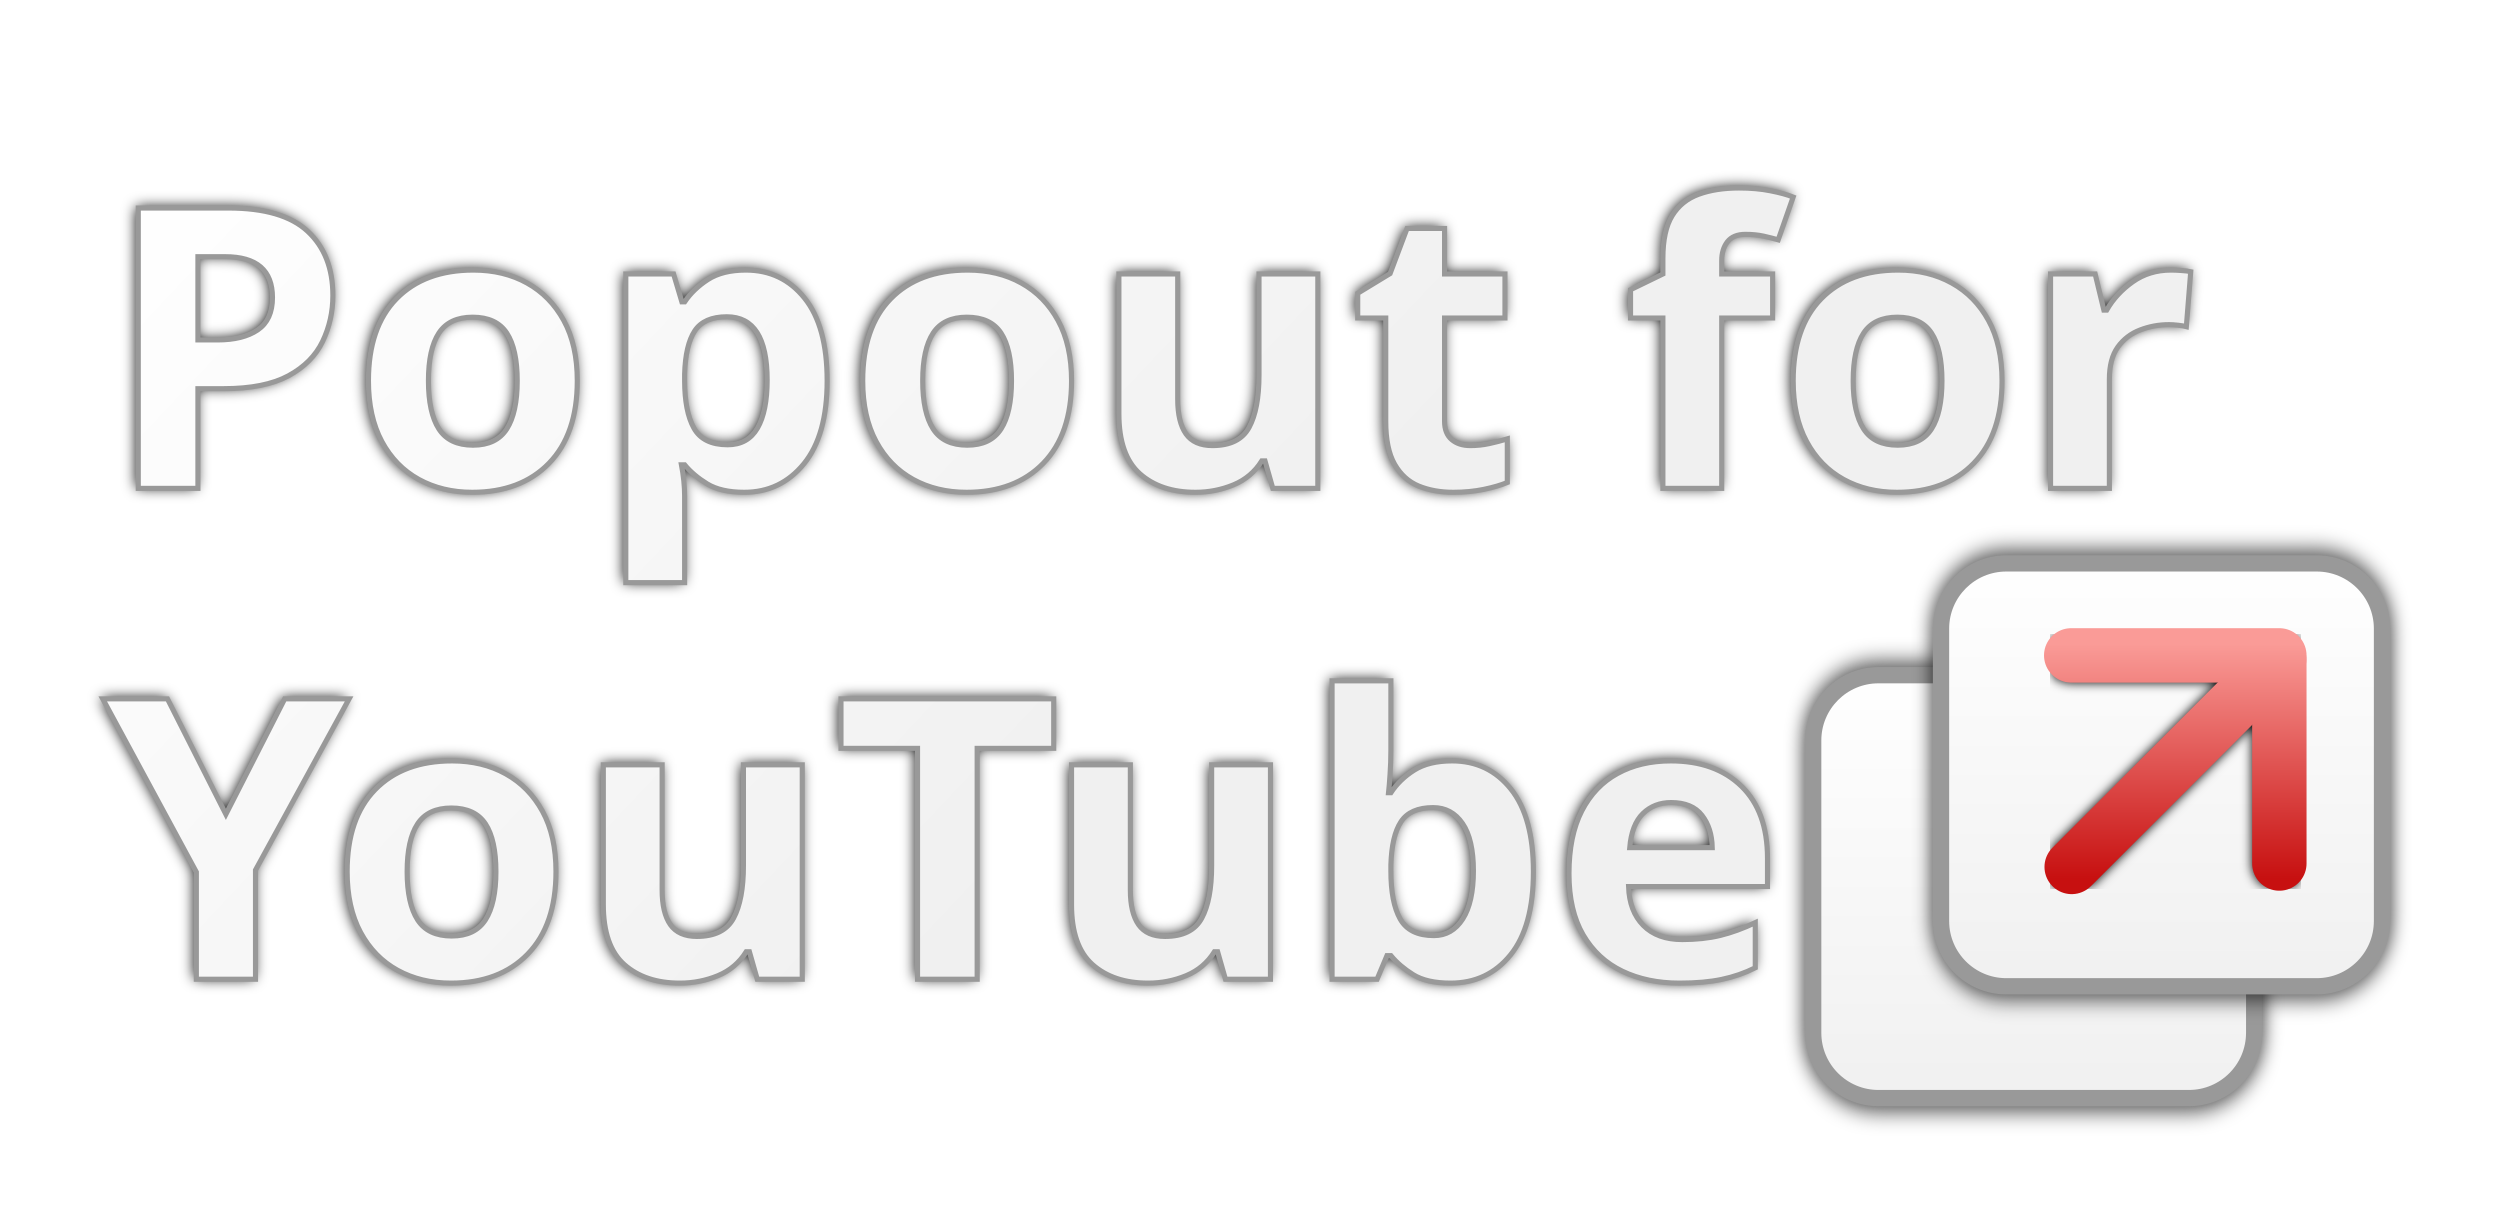
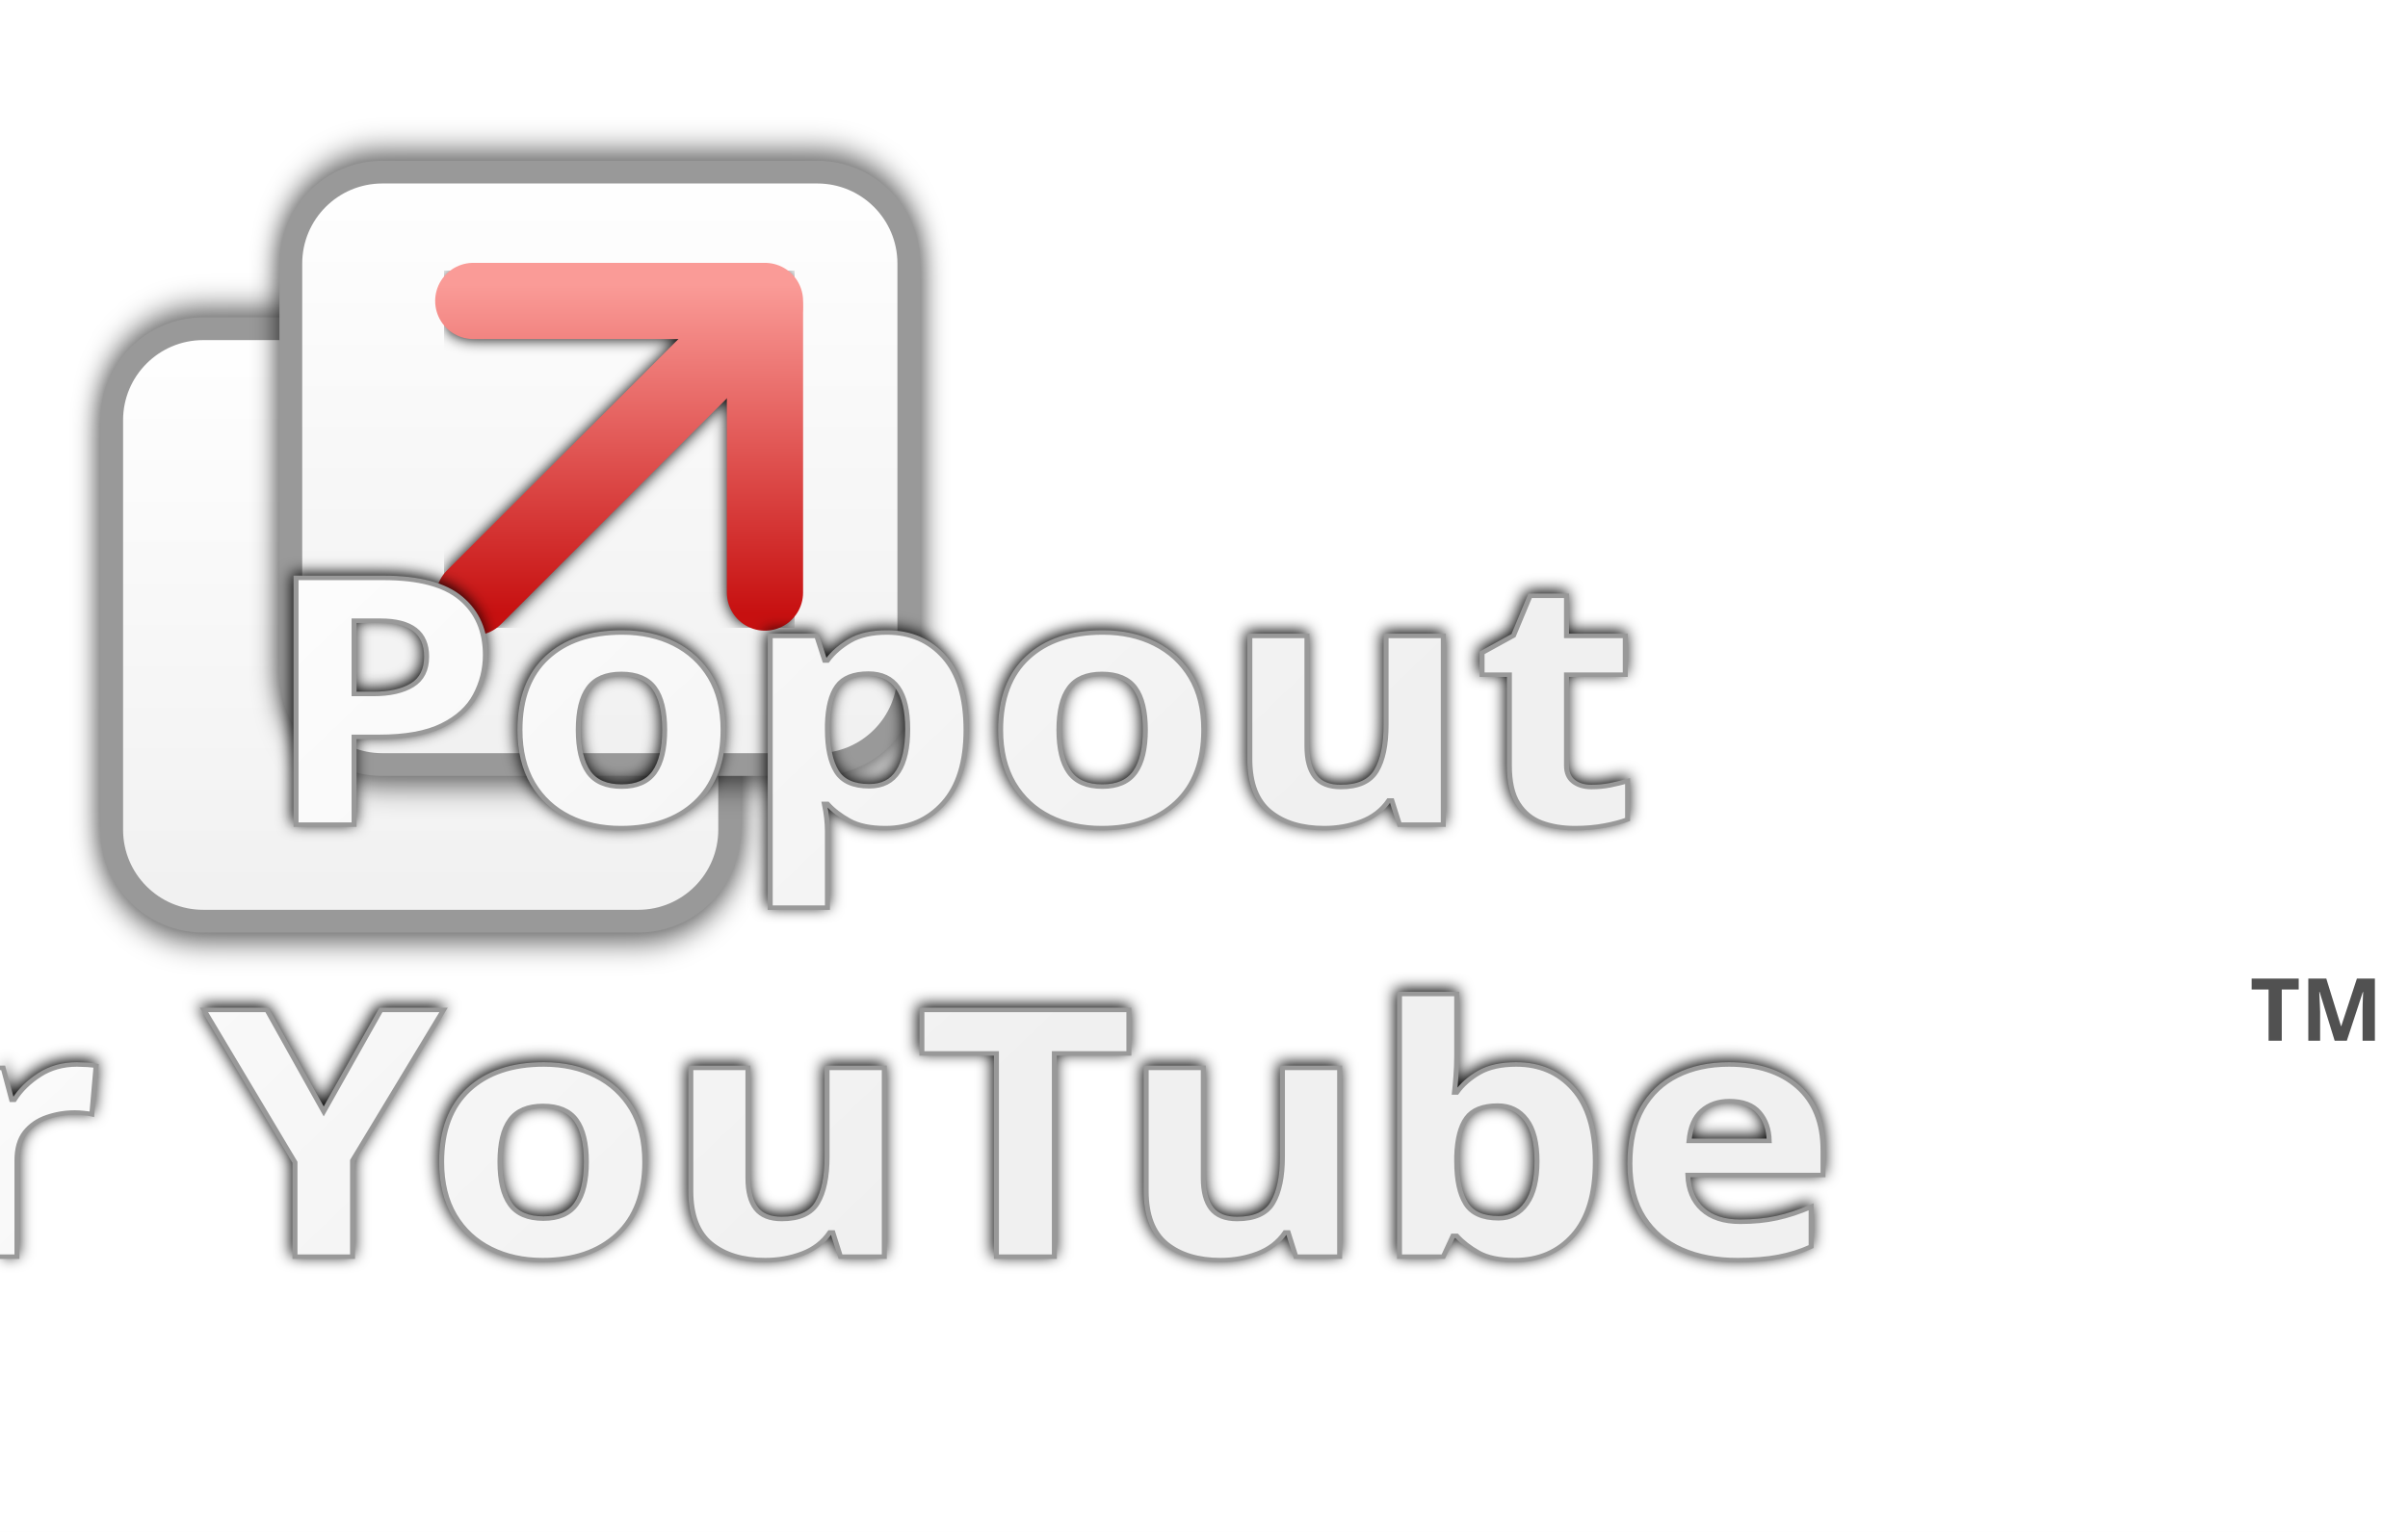
- <svg xmlns="http://www.w3.org/2000/svg" xmlns:xlink="http://www.w3.org/1999/xlink" width="570" height="275" id="svg2" version="1.1">
+ <svg xmlns="http://www.w3.org/2000/svg" xmlns:xlink="http://www.w3.org/1999/xlink" width="440" height="280" id="svg2" version="1.1">
  <defs id="defs4">
    <linearGradient y2="521.143" x2="382.483" y1="510.996" x1="382.483" gradientUnits="userSpaceOnUse" id="linearGradient4161" xlink:href="#linearGradient3962" />
    <linearGradient y2="521.143" x2="382.483" y1="510.996" x1="382.483" gradientUnits="userSpaceOnUse" id="linearGradient4159" xlink:href="#linearGradient3962" />
    <linearGradient y2="521.143" x2="382.483" y1="510.996" x1="382.483" gradientUnits="userSpaceOnUse" id="linearGradient4157" xlink:href="#linearGradient3962" />
    <linearGradient y2="1029.862" x2="146.762" y1="1005.862" x1="146.762" gradientTransform="matrix(0.6608078,0,0,0.8449669,275.0656,-333.8788)" gradientUnits="userSpaceOnUse" id="linearGradient4155" xlink:href="#linearGradient3601-7" />
    <linearGradient y2="1029.862" x2="146.762" y1="1005.862" x1="146.762" gradientTransform="matrix(0.6608078,0,0,0.8449669,275.0656,-333.8788)" gradientUnits="userSpaceOnUse" id="linearGradient4153" xlink:href="#linearGradient3601" />
    <linearGradient y2="1029.862" x2="146.762" y1="1005.862" x1="146.762" gradientTransform="translate(225.2849,-491.6812)" gradientUnits="userSpaceOnUse" id="linearGradient4151" xlink:href="#linearGradient3601-2" />
    <linearGradient y2="521.143" x2="382.483" y1="510.996" x1="382.483" gradientUnits="userSpaceOnUse" id="linearGradient4131" xlink:href="#linearGradient3962" />
    <linearGradient y2="521.143" x2="382.483" y1="510.996" x1="382.483" gradientUnits="userSpaceOnUse" id="linearGradient4129" xlink:href="#linearGradient3962" />
    <linearGradient y2="521.143" x2="382.483" y1="510.996" x1="382.483" gradientUnits="userSpaceOnUse" id="linearGradient4127" xlink:href="#linearGradient3962" />
    <linearGradient y2="1029.862" x2="146.762" y1="1005.862" x1="146.762" gradientTransform="matrix(0.6608078,0,0,0.8449669,275.0656,-333.8788)" gradientUnits="userSpaceOnUse" id="linearGradient4125" xlink:href="#linearGradient3601-7" />
    <filter id="filter3729-0" color-interpolation-filters="sRGB">
      <feGaussianBlur id="feGaussianBlur3731-1" stdDeviation="0.671" />
    </filter>
    <linearGradient id="linearGradient3601-2-08">
      <stop id="stop3603-9-0" offset="0" style="stop-color:#ffffff;stop-opacity:1;" />
      <stop id="stop3605-6-5" offset="1" style="stop-color:#f0f0f0;stop-opacity:1;" />
    </linearGradient>
    <linearGradient y2="1029.862" x2="146.762" y1="1005.862" x1="146.762" gradientTransform="translate(225.2849,-491.6812)" gradientUnits="userSpaceOnUse" id="linearGradient3811-2" xlink:href="#linearGradient3601-2-08" />
    <linearGradient y2="521.143" x2="382.483" y1="510.996" x1="382.483" gradientUnits="userSpaceOnUse" id="linearGradient4048" xlink:href="#linearGradient3962" />
    <linearGradient y2="521.143" x2="382.483" y1="510.996" x1="382.483" gradientUnits="userSpaceOnUse" id="linearGradient4046" xlink:href="#linearGradient3962" />
    <linearGradient y2="521.143" x2="382.483" y1="510.996" x1="382.483" gradientUnits="userSpaceOnUse" id="linearGradient4044" xlink:href="#linearGradient3962" />
    <linearGradient y2="521.143" x2="382.483" y1="510.996" x1="382.483" gradientUnits="userSpaceOnUse" id="linearGradient4018" xlink:href="#linearGradient3962" />
    <linearGradient y2="521.143" x2="382.483" y1="510.996" x1="382.483" gradientUnits="userSpaceOnUse" id="linearGradient4016" xlink:href="#linearGradient3962" />
    <linearGradient y2="521.143" x2="382.483" y1="510.996" x1="382.483" gradientUnits="userSpaceOnUse" id="linearGradient4014" xlink:href="#linearGradient3962" />
    <linearGradient y2="521.143" x2="382.483" y1="510.996" x1="382.483" gradientUnits="userSpaceOnUse" id="linearGradient3998" xlink:href="#linearGradient3962" />
    <linearGradient y2="521.143" x2="382.483" y1="510.996" x1="382.483" gradientUnits="userSpaceOnUse" id="linearGradient3996" xlink:href="#linearGradient3962" />
    <linearGradient y2="521.143" x2="382.483" y1="510.996" x1="382.483" gradientUnits="userSpaceOnUse" id="linearGradient3994" xlink:href="#linearGradient3962" />
    <filter color-interpolation-filters="sRGB" id="filter3982">
      <feGaussianBlur id="feGaussianBlur3984" stdDeviation="0.227" />
    </filter>
    <linearGradient y2="521.143" x2="382.483" y1="510.996" x1="382.483" gradientUnits="userSpaceOnUse" id="linearGradient3972" xlink:href="#linearGradient3962" />
    <linearGradient y2="521.143" x2="382.483" y1="510.996" x1="382.483" gradientUnits="userSpaceOnUse" id="linearGradient3970" xlink:href="#linearGradient3962" />
    <linearGradient gradientUnits="userSpaceOnUse" y2="521.143" x2="382.483" y1="510.996" x1="382.483" id="linearGradient3968" xlink:href="#linearGradient3962" />
    <linearGradient xlink:href="#linearGradient3601-7" id="linearGradient3853" gradientUnits="userSpaceOnUse" gradientTransform="matrix(0.6608078,0,0,0.8449669,275.0656,-333.8788)" x1="146.762" y1="1005.862" x2="146.762" y2="1029.862" />
    <linearGradient id="linearGradient3601-7">
      <stop id="stop3603-05" offset="0" style="stop-color:#ffffff;stop-opacity:1;" />
      <stop id="stop3605-1" offset="1" style="stop-color:#f0f0f0;stop-opacity:1;" />
    </linearGradient>
    <linearGradient y2="1029.862" x2="146.762" y1="1005.862" x1="146.762" gradientTransform="matrix(0.6608078,0,0,0.8449669,275.0656,-333.8788)" gradientUnits="userSpaceOnUse" id="linearGradient3808-9" xlink:href="#linearGradient3601-7" />
    <linearGradient y2="1029.862" x2="146.762" y1="1005.862" x1="146.762" gradientTransform="translate(225.2849,-491.6812)" gradientUnits="userSpaceOnUse" id="linearGradient3811" xlink:href="#linearGradient3601-2" />
    <linearGradient y2="1029.862" x2="146.762" y1="1005.862" x1="146.762" gradientTransform="matrix(0.6608078,0,0,0.8449669,275.0656,-333.8788)" gradientUnits="userSpaceOnUse" id="linearGradient3808" xlink:href="#linearGradient3601" />
    <linearGradient y2="1029.862" x2="146.762" y1="1005.862" x1="146.762" gradientTransform="translate(225.2849,-491.6811)" gradientUnits="userSpaceOnUse" id="linearGradient3805" xlink:href="#linearGradient3601" />
    <linearGradient y2="1029.862" x2="146.762" y1="1005.862" x1="146.762" gradientTransform="translate(225.2849,-491.6812)" gradientUnits="userSpaceOnUse" id="linearGradient3803" xlink:href="#linearGradient3601-2" />
    <linearGradient xlink:href="#linearGradient3601-00" id="linearGradient3764" gradientUnits="userSpaceOnUse" gradientTransform="translate(225.2849,-491.6811)" x1="146.762" y1="1005.862" x2="146.762" y2="1029.862" />
    <linearGradient id="linearGradient3601-00">
      <stop id="stop3603-0" offset="0" style="stop-color:#ffffff;stop-opacity:1;" />
      <stop id="stop3605-4" offset="1" style="stop-color:#f0f0f0;stop-opacity:1;" />
    </linearGradient>
    <linearGradient gradientTransform="translate(225.2849,-491.6811)" y2="1029.862" x2="146.762" y1="1005.862" x1="146.762" gradientUnits="userSpaceOnUse" id="linearGradient3733-2" xlink:href="#linearGradient3601-00" />
    <linearGradient id="linearGradient3601-2-0">
      <stop id="stop3603-9-9" offset="0" style="stop-color:#ffffff;stop-opacity:1;" />
      <stop id="stop3605-6-0" offset="1" style="stop-color:#f0f0f0;stop-opacity:1;" />
    </linearGradient>
    <linearGradient xlink:href="#linearGradient3601-2-0" id="linearGradient3704-6" gradientUnits="userSpaceOnUse" x1="146.762" y1="1005.862" x2="146.762" y2="1029.862" gradientTransform="translate(225.2849,-491.6812)" />
    <linearGradient gradientTransform="translate(225.2849,-491.6811)" y2="1029.862" x2="146.762" y1="1005.862" x1="146.762" gradientUnits="userSpaceOnUse" id="linearGradient3733" xlink:href="#linearGradient3601" />
    <filter color-interpolation-filters="sRGB" id="filter3729">
      <feGaussianBlur id="feGaussianBlur3731" stdDeviation="0.671" />
    </filter>
    <linearGradient xlink:href="#linearGradient3601-2" id="linearGradient3704" gradientUnits="userSpaceOnUse" x1="146.762" y1="1005.862" x2="146.762" y2="1029.862" gradientTransform="translate(225.2849,-491.6812)" />
    <linearGradient id="linearGradient3601-2">
      <stop id="stop3603-9" offset="0" style="stop-color:#ffffff;stop-opacity:1;" />
      <stop id="stop3605-6" offset="1" style="stop-color:#f0f0f0;stop-opacity:1;" />
    </linearGradient>
    <linearGradient gradientUnits="userSpaceOnUse" y2="1029.862" x2="146.762" y1="1005.862" x1="146.762" id="linearGradient3607-8" xlink:href="#linearGradient3601-2" />
    <linearGradient xlink:href="#linearGradient3601-5" id="linearGradient3664" gradientUnits="userSpaceOnUse" x1="146.762" y1="1005.862" x2="146.762" y2="1029.862" gradientTransform="translate(2.968139,-1.190595)" />
    <linearGradient id="linearGradient3601-5">
      <stop id="stop3603-2" offset="0" style="stop-color:#ffffff;stop-opacity:1;" />
      <stop id="stop3605-5" offset="1" style="stop-color:#f0f0f0;stop-opacity:1;" />
    </linearGradient>
    <linearGradient gradientUnits="userSpaceOnUse" y2="1029.862" x2="146.762" y1="1005.862" x1="146.762" id="linearGradient3607-4" xlink:href="#linearGradient3601-5" />
    <linearGradient xlink:href="#linearGradient3601-0" id="linearGradient3626" gradientUnits="userSpaceOnUse" x1="146.762" y1="1005.862" x2="146.762" y2="1029.862" gradientTransform="translate(6.877108,-6.96907)" />
    <linearGradient id="linearGradient3601-0">
      <stop id="stop3603-6" offset="0" style="stop-color:#ffffff;stop-opacity:1;" />
      <stop id="stop3605-9" offset="1" style="stop-color:#f0f0f0;stop-opacity:1;" />
    </linearGradient>
    <linearGradient gradientUnits="userSpaceOnUse" y2="1029.862" x2="146.762" y1="1005.862" x1="146.762" id="linearGradient3607-6" xlink:href="#linearGradient3601-0" />
    <linearGradient gradientUnits="userSpaceOnUse" y2="1029.862" x2="146.762" y1="1005.862" x1="146.762" id="linearGradient3607" xlink:href="#linearGradient3601" />
    <linearGradient id="linearGradient3601">
      <stop id="stop3603" offset="0" style="stop-color:#ffffff;stop-opacity:1;" />
      <stop id="stop3605" offset="1" style="stop-color:#f0f0f0;stop-opacity:1;" />
    </linearGradient>
    <linearGradient id="linearGradient3962">
      <stop id="stop3964" offset="0" style="stop-color:#fa9b97;stop-opacity:1;" />
      <stop id="stop3966" offset="1" style="stop-color:#c71010;stop-opacity:1;" />
    </linearGradient>
-     <linearGradient xlink:href="#linearGradient3601-2-0" id="linearGradient4154" x1="20.766" y1="826.757" x2="183.019" y2="978.785" gradientUnits="userSpaceOnUse" gradientTransform="matrix(1.1684,0,0,1.1684,1.3256,-143.2588)" />
+     <linearGradient xlink:href="#linearGradient3601-2-0" id="linearGradient4154" x1="20.766" y1="826.757" x2="183.019" y2="978.785" gradientUnits="userSpaceOnUse" gradientTransform="matrix(0.8664612,0,0,0.8664612,54.39997,238.3842)" />
    <linearGradient xlink:href="#linearGradient3601-2-0-1" id="linearGradient4154-5" x1="20.766" y1="826.757" x2="183.019" y2="978.785" gradientUnits="userSpaceOnUse" />
    <linearGradient id="linearGradient3601-2-0-1">
      <stop id="stop3603-9-9-1" offset="0" style="stop-color:#ffffff;stop-opacity:1;" />
      <stop id="stop3605-6-0-5" offset="1" style="stop-color:#f0f0f0;stop-opacity:1;" />
    </linearGradient>
    <linearGradient xlink:href="#linearGradient3601-2-0-1" id="linearGradient4176" x1="20.766" y1="826.757" x2="183.019" y2="978.785" gradientUnits="userSpaceOnUse" />
    <linearGradient id="linearGradient4178">
      <stop id="stop4180" offset="0" style="stop-color:#ffffff;stop-opacity:1;" />
      <stop id="stop4182" offset="1" style="stop-color:#f0f0f0;stop-opacity:1;" />
    </linearGradient>
    <linearGradient xlink:href="#linearGradient3601-2-0-1" id="linearGradient4184" x1="20.766" y1="826.757" x2="183.019" y2="978.785" gradientUnits="userSpaceOnUse" />
    <linearGradient id="linearGradient4186">
      <stop id="stop4188" offset="0" style="stop-color:#ffffff;stop-opacity:1;" />
      <stop id="stop4190" offset="1" style="stop-color:#f0f0f0;stop-opacity:1;" />
    </linearGradient>
    <linearGradient gradientTransform="translate(-0.3723566,-0.1635462)" y2="978.785" x2="183.019" y1="826.757" x1="20.766" gradientUnits="userSpaceOnUse" id="linearGradient4195" xlink:href="#linearGradient3601-2-0-1" />
    <filter id="filter4270" color-interpolation-filters="sRGB">
      <feGaussianBlur stdDeviation="1.381" id="feGaussianBlur4272" />
    </filter>
+     <linearGradient xlink:href="#linearGradient3601-2-0" id="linearGradient3122" gradientUnits="userSpaceOnUse" gradientTransform="matrix(0.8664612,0,0,0.8664612,-9.17756,205.7154)" x1="20.766" y1="826.757" x2="183.019" y2="978.785" />
+     <linearGradient xlink:href="#linearGradient3601-2-0-3" id="linearGradient3122-9" gradientUnits="userSpaceOnUse" gradientTransform="matrix(0.8664612,0,0,0.8664612,-0.6372939,306.8832)" x1="20.766" y1="826.757" x2="183.019" y2="978.785" />
+     <linearGradient id="linearGradient3601-2-0-3">
+       <stop id="stop3603-9-9-3" offset="0" style="stop-color:#ffffff;stop-opacity:1;" />
+       <stop id="stop3605-6-0-8" offset="1" style="stop-color:#f0f0f0;stop-opacity:1;" />
+     </linearGradient>
+     <linearGradient xlink:href="#linearGradient3601-2-0-3" id="linearGradient3138" gradientUnits="userSpaceOnUse" gradientTransform="matrix(0.8664612,0,0,0.8664612,-0.6372939,306.8832)" x1="20.766" y1="826.757" x2="183.019" y2="978.785" />
+     <linearGradient id="linearGradient3140">
+       <stop id="stop3142" offset="0" style="stop-color:#ffffff;stop-opacity:1;" />
+       <stop id="stop3144" offset="1" style="stop-color:#f0f0f0;stop-opacity:1;" />
+     </linearGradient>
+     <linearGradient y2="978.785" x2="183.019" y1="826.757" x1="20.766" gradientTransform="matrix(0.8664612,0,0,0.8664612,60.11183,234.5257)" gradientUnits="userSpaceOnUse" id="linearGradient3148" xlink:href="#linearGradient3601-2-0-3" />
+     <linearGradient xlink:href="#linearGradient3601-2-0-7" id="linearGradient3122-3" gradientUnits="userSpaceOnUse" gradientTransform="matrix(0.8664612,0,0,0.8664612,-9.17756,205.7154)" x1="20.766" y1="826.757" x2="183.019" y2="978.785" />
+     <linearGradient id="linearGradient3601-2-0-7">
+       <stop id="stop3603-9-9-12" offset="0" style="stop-color:#ffffff;stop-opacity:1;" />
+       <stop id="stop3605-6-0-2" offset="1" style="stop-color:#f0f0f0;stop-opacity:1;" />
+     </linearGradient>
+     <linearGradient xlink:href="#linearGradient3601-2-0-7" id="linearGradient3961" gradientUnits="userSpaceOnUse" gradientTransform="matrix(0.8664612,0,0,0.8664612,-9.17756,205.7154)" x1="20.766" y1="826.757" x2="183.019" y2="978.785" />
+     <linearGradient id="linearGradient3963">
+       <stop id="stop3965" offset="0" style="stop-color:#ffffff;stop-opacity:1;" />
+       <stop id="stop3967" offset="1" style="stop-color:#f0f0f0;stop-opacity:1;" />
+     </linearGradient>
+     <linearGradient xlink:href="#linearGradient3601-2-0-7" id="linearGradient3969" gradientUnits="userSpaceOnUse" gradientTransform="matrix(0.8664612,0,0,0.8664612,-9.17756,205.7154)" x1="20.766" y1="826.757" x2="183.019" y2="978.785" />
+     <linearGradient id="linearGradient3971">
+       <stop id="stop3973" offset="0" style="stop-color:#ffffff;stop-opacity:1;" />
+       <stop id="stop3975" offset="1" style="stop-color:#f0f0f0;stop-opacity:1;" />
+     </linearGradient>
+     <linearGradient y2="978.785" x2="183.019" y1="826.757" x1="20.766" gradientTransform="matrix(0.8664612,0,0,0.8664612,-9.449018,205.1771)" gradientUnits="userSpaceOnUse" id="linearGradient3980" xlink:href="#linearGradient3601-2-0-7" />
+     <filter id="filter4031">
+       <feGaussianBlur stdDeviation="1.36" id="feGaussianBlur4033" />
+     </filter>
  </defs>
-   <g id="layer1" transform="translate(0,-777.3622)">
-     <rect style="fill:#ffffff;fill-opacity:1;stroke:none" id="rect4299" width="572" height="277" x="-1" y="776.362" />
-     <text xml:space="preserve" style="font-size:76.829px;font-style:normal;font-weight:normal;text-align:start;line-height:125%;letter-spacing:0px;word-spacing:0px;text-anchor:start;fill:#000000;fill-opacity:1;stroke:none;filter:url(#filter4270);font-family:Sans" x="18.49" y="885.123" id="text3331-8" transform="matrix(1.171549,0,0,1.16526,1.329172,-142.8738)">
-       <tspan id="tspan3333-9" x="18.49" y="885.123" style="font-style:normal;font-variant:normal;font-weight:bold;font-stretch:normal;text-align:start;text-anchor:start;fill:#000000;fill-opacity:1;stroke:none;font-family:Ubuntu;-inkscape-font-specification:Ubuntu Bold">Popout for</tspan>
-       <tspan x="18.49" y="981.16" id="tspan3335-3" style="font-style:normal;font-variant:normal;font-weight:bold;font-stretch:normal;text-align:start;text-anchor:start;fill:#000000;fill-opacity:1;stroke:none;font-family:Ubuntu;-inkscape-font-specification:Ubuntu Bold">YouTube</tspan>
-     </text>
-     <g transform="matrix(4.961285,0,0,4.961285,-1382.154,-1631.017)" id="layer1-5">
+   <g id="layer1" transform="translate(0,-772.3622)">
+     <rect style="fill:#ffffff;fill-opacity:1;stroke:none" id="rect4299" width="440" height="280" x="0" y="772.362" />
+     <g transform="matrix(5.572168,0,0,5.572168,-1996.242,-2045.378)" id="layer1-5">
      <g id="g4133">
        <g id="g4107">
          <rect transform="matrix(0.6608078,0,0,0.8449669,126.1955,81.57547)" ry="3.55" rx="4.54" y="514.681" x="356.714" height="23" width="30.667" id="rect2816-5" style="fill:url(#linearGradient4151);fill-opacity:1;stroke:#000000;stroke-opacity:1;filter:url(#filter3729)" />
          <g transform="translate(-5.2542033e-6,-1.8081334e-5)" id="g3832">
            <rect style="fill:url(#linearGradient4153);fill-opacity:1;stroke:#999999;stroke-width:0.747;stroke-opacity:1" id="rect2816" width="20.265" height="19.434" x="361.915" y="516.464" rx="3" ry="3" />
          </g>
        </g>
        <g id="g4112" transform="translate(-0.3326899,0.6690799)">
          <g id="g4102">
            <rect style="fill:none;stroke:#000000;stroke-opacity:1;filter:url(#filter3729-0)" id="rect2816-5-1" width="30.667" height="23" x="356.714" y="514.681" rx="4.54" ry="3.55" transform="matrix(0.6608078,0,0,0.8449669,132.4026,75.76871)" />
            <g transform="translate(6.207047,-5.806776)" id="g3832-3">
              <rect ry="3" rx="3" y="516.464" x="361.915" height="19.434" width="20.265" id="rect2816-2" style="fill:url(#linearGradient4155);fill-opacity:1;stroke:#999999;stroke-width:0.747;stroke-opacity:1" />
            </g>
          </g>
          <g id="g4050">
            <g id="g3930" style="stroke:#000000;stroke-width:2.352;stroke-linecap:round;stroke-linejoin:round;stroke-miterlimit:4;stroke-opacity:1;stroke-dasharray:none;filter:url(#filter3982)" transform="matrix(1.0628,0,0,1.0628,-27.61563,-28.73391)">
              <path id="rect3801" d="m 386.983,520.496 m -9,-9 9,0 0,9" style="fill:none;stroke:#000000;stroke-width:2.352;stroke-linecap:round;stroke-linejoin:round;stroke-miterlimit:4;stroke-opacity:1;stroke-dasharray:none;stroke-dashoffset:0" />
              <path id="rect3801-1" d="m 386.977,511.67 -8.974,8.974 8.974,-8.974 z" style="fill:#ff0000;fill-opacity:1;stroke:#000000;stroke-width:2.352;stroke-linecap:round;stroke-linejoin:round;stroke-miterlimit:4;stroke-opacity:1;stroke-dasharray:none;stroke-dashoffset:0" />
            </g>
            <g transform="matrix(1.0628,0,0,1.0628,-27.61563,-28.73391)" id="g3930-8" style="stroke:url(#linearGradient4161);stroke-width:2.352;stroke-linecap:round;stroke-linejoin:round;stroke-miterlimit:4;stroke-opacity:1;stroke-dasharray:none">
              <path id="rect3801-7" d="m 386.983,520.496 m -9,-9 9,0 0,9" style="fill:none;stroke:url(#linearGradient4157);stroke-width:2.352;stroke-linecap:round;stroke-linejoin:round;stroke-miterlimit:4;stroke-opacity:1;stroke-dasharray:none;stroke-dashoffset:0" />
              <path id="rect3801-1-3" d="m 386.977,511.67 -8.974,8.974 8.974,-8.974 z" style="fill:#ff0000;fill-opacity:1;stroke:url(#linearGradient4159);stroke-width:2.352;stroke-linecap:round;stroke-linejoin:round;stroke-miterlimit:4;stroke-opacity:1;stroke-dasharray:none;stroke-dashoffset:0" />
            </g>
          </g>
        </g>
      </g>
    </g>
-     <text xml:space="preserve" style="font-size:89.767px;font-style:normal;font-weight:normal;text-align:start;line-height:125%;letter-spacing:0px;word-spacing:0px;text-anchor:start;fill:url(#linearGradient4154);fill-opacity:1;stroke:#999999;stroke-width:1.168;stroke-opacity:1;font-family:Sans" x="23.364" y="891.111" id="text3331" transform="scale(1.002695,0.9973125)">
-       <tspan id="tspan3333" x="23.364" y="891.111" style="font-style:normal;font-variant:normal;font-weight:bold;font-stretch:normal;text-align:start;text-anchor:start;fill:url(#linearGradient4154);fill-opacity:1;stroke:#999999;stroke-width:1.168;stroke-opacity:1;font-family:Ubuntu;-inkscape-font-specification:Ubuntu Bold">Popout for</tspan>
-       <tspan x="23.364" y="1003.32" id="tspan3335" style="font-style:normal;font-variant:normal;font-weight:bold;font-stretch:normal;text-align:start;text-anchor:start;fill:url(#linearGradient4154);fill-opacity:1;stroke:#999999;stroke-width:1.168;stroke-opacity:1;font-family:Ubuntu;-inkscape-font-specification:Ubuntu Bold">YouTube</tspan>
+     <text xml:space="preserve" style="font-size:66.57px;font-style:normal;font-weight:normal;text-align:end;line-height:125%;letter-spacing:0px;word-spacing:0px;text-anchor:end;fill:#000000;fill-opacity:1;stroke:#000000;stroke-width:0.866;stroke-opacity:1;font-family:Sans;filter:url(#filter4031)" x="405.223" y="972.244" id="text3331-0" transform="scale(1.053831,0.9489184)">
+       <tspan x="405.223" y="972.244" id="tspan3335-2" style="font-style:normal;font-variant:normal;font-weight:bold;font-stretch:normal;text-align:end;text-anchor:end;fill:#000000;fill-opacity:1;stroke:#000000;stroke-width:0.866;stroke-opacity:1;font-family:Ubuntu;-inkscape-font-specification:Ubuntu Bold">Popout</tspan>
+       <tspan x="405.223" y="1055.456" style="font-style:normal;font-variant:normal;font-weight:bold;font-stretch:normal;text-align:end;text-anchor:end;fill:#000000;fill-opacity:1;stroke:#000000;stroke-width:0.866;stroke-opacity:1;font-family:Ubuntu;-inkscape-font-specification:Ubuntu Bold" id="tspan3177-1"> for YouTube</tspan>
+     </text>
+     <text xml:space="preserve" style="font-size:66.57px;font-style:normal;font-weight:normal;text-align:end;line-height:125%;letter-spacing:0px;word-spacing:0px;text-anchor:end;fill:url(#linearGradient3122);fill-opacity:1;stroke:#999999;stroke-width:0.866;stroke-opacity:1;font-family:Sans" x="405.495" y="972.782" id="text3331" transform="scale(1.053831,0.9489184)">
+       <tspan x="405.495" y="972.782" id="tspan3335" style="font-style:normal;font-variant:normal;font-weight:bold;font-stretch:normal;text-align:end;text-anchor:end;fill:url(#linearGradient3122);fill-opacity:1;stroke:#999999;stroke-width:0.866;stroke-opacity:1;font-family:Ubuntu;-inkscape-font-specification:Ubuntu Bold">Popout</tspan>
+       <tspan x="405.495" y="1055.994" style="font-style:normal;font-variant:normal;font-weight:bold;font-stretch:normal;text-align:end;text-anchor:end;fill:url(#linearGradient3122);fill-opacity:1;stroke:#999999;stroke-width:0.866;stroke-opacity:1;font-family:Ubuntu;-inkscape-font-specification:Ubuntu Bold" id="tspan3177"> for YouTube</tspan>
+     </text>
+     <text xml:space="preserve" style="font-size:15.931px;font-style:normal;font-weight:normal;line-height:125%;letter-spacing:0px;word-spacing:0px;fill:#515151;fill-opacity:1;stroke:none;font-family:Sans" x="410.809" y="963.307" id="text4035" transform="scale(1.00075,0.9992503)">
+       <tspan id="tspan4037" x="410.809" y="963.307" style="font-weight:bold;-inkscape-font-specification:Sans Bold;fill:#515151;fill-opacity:1">TM</tspan>
    </text>
  </g>
</svg>
